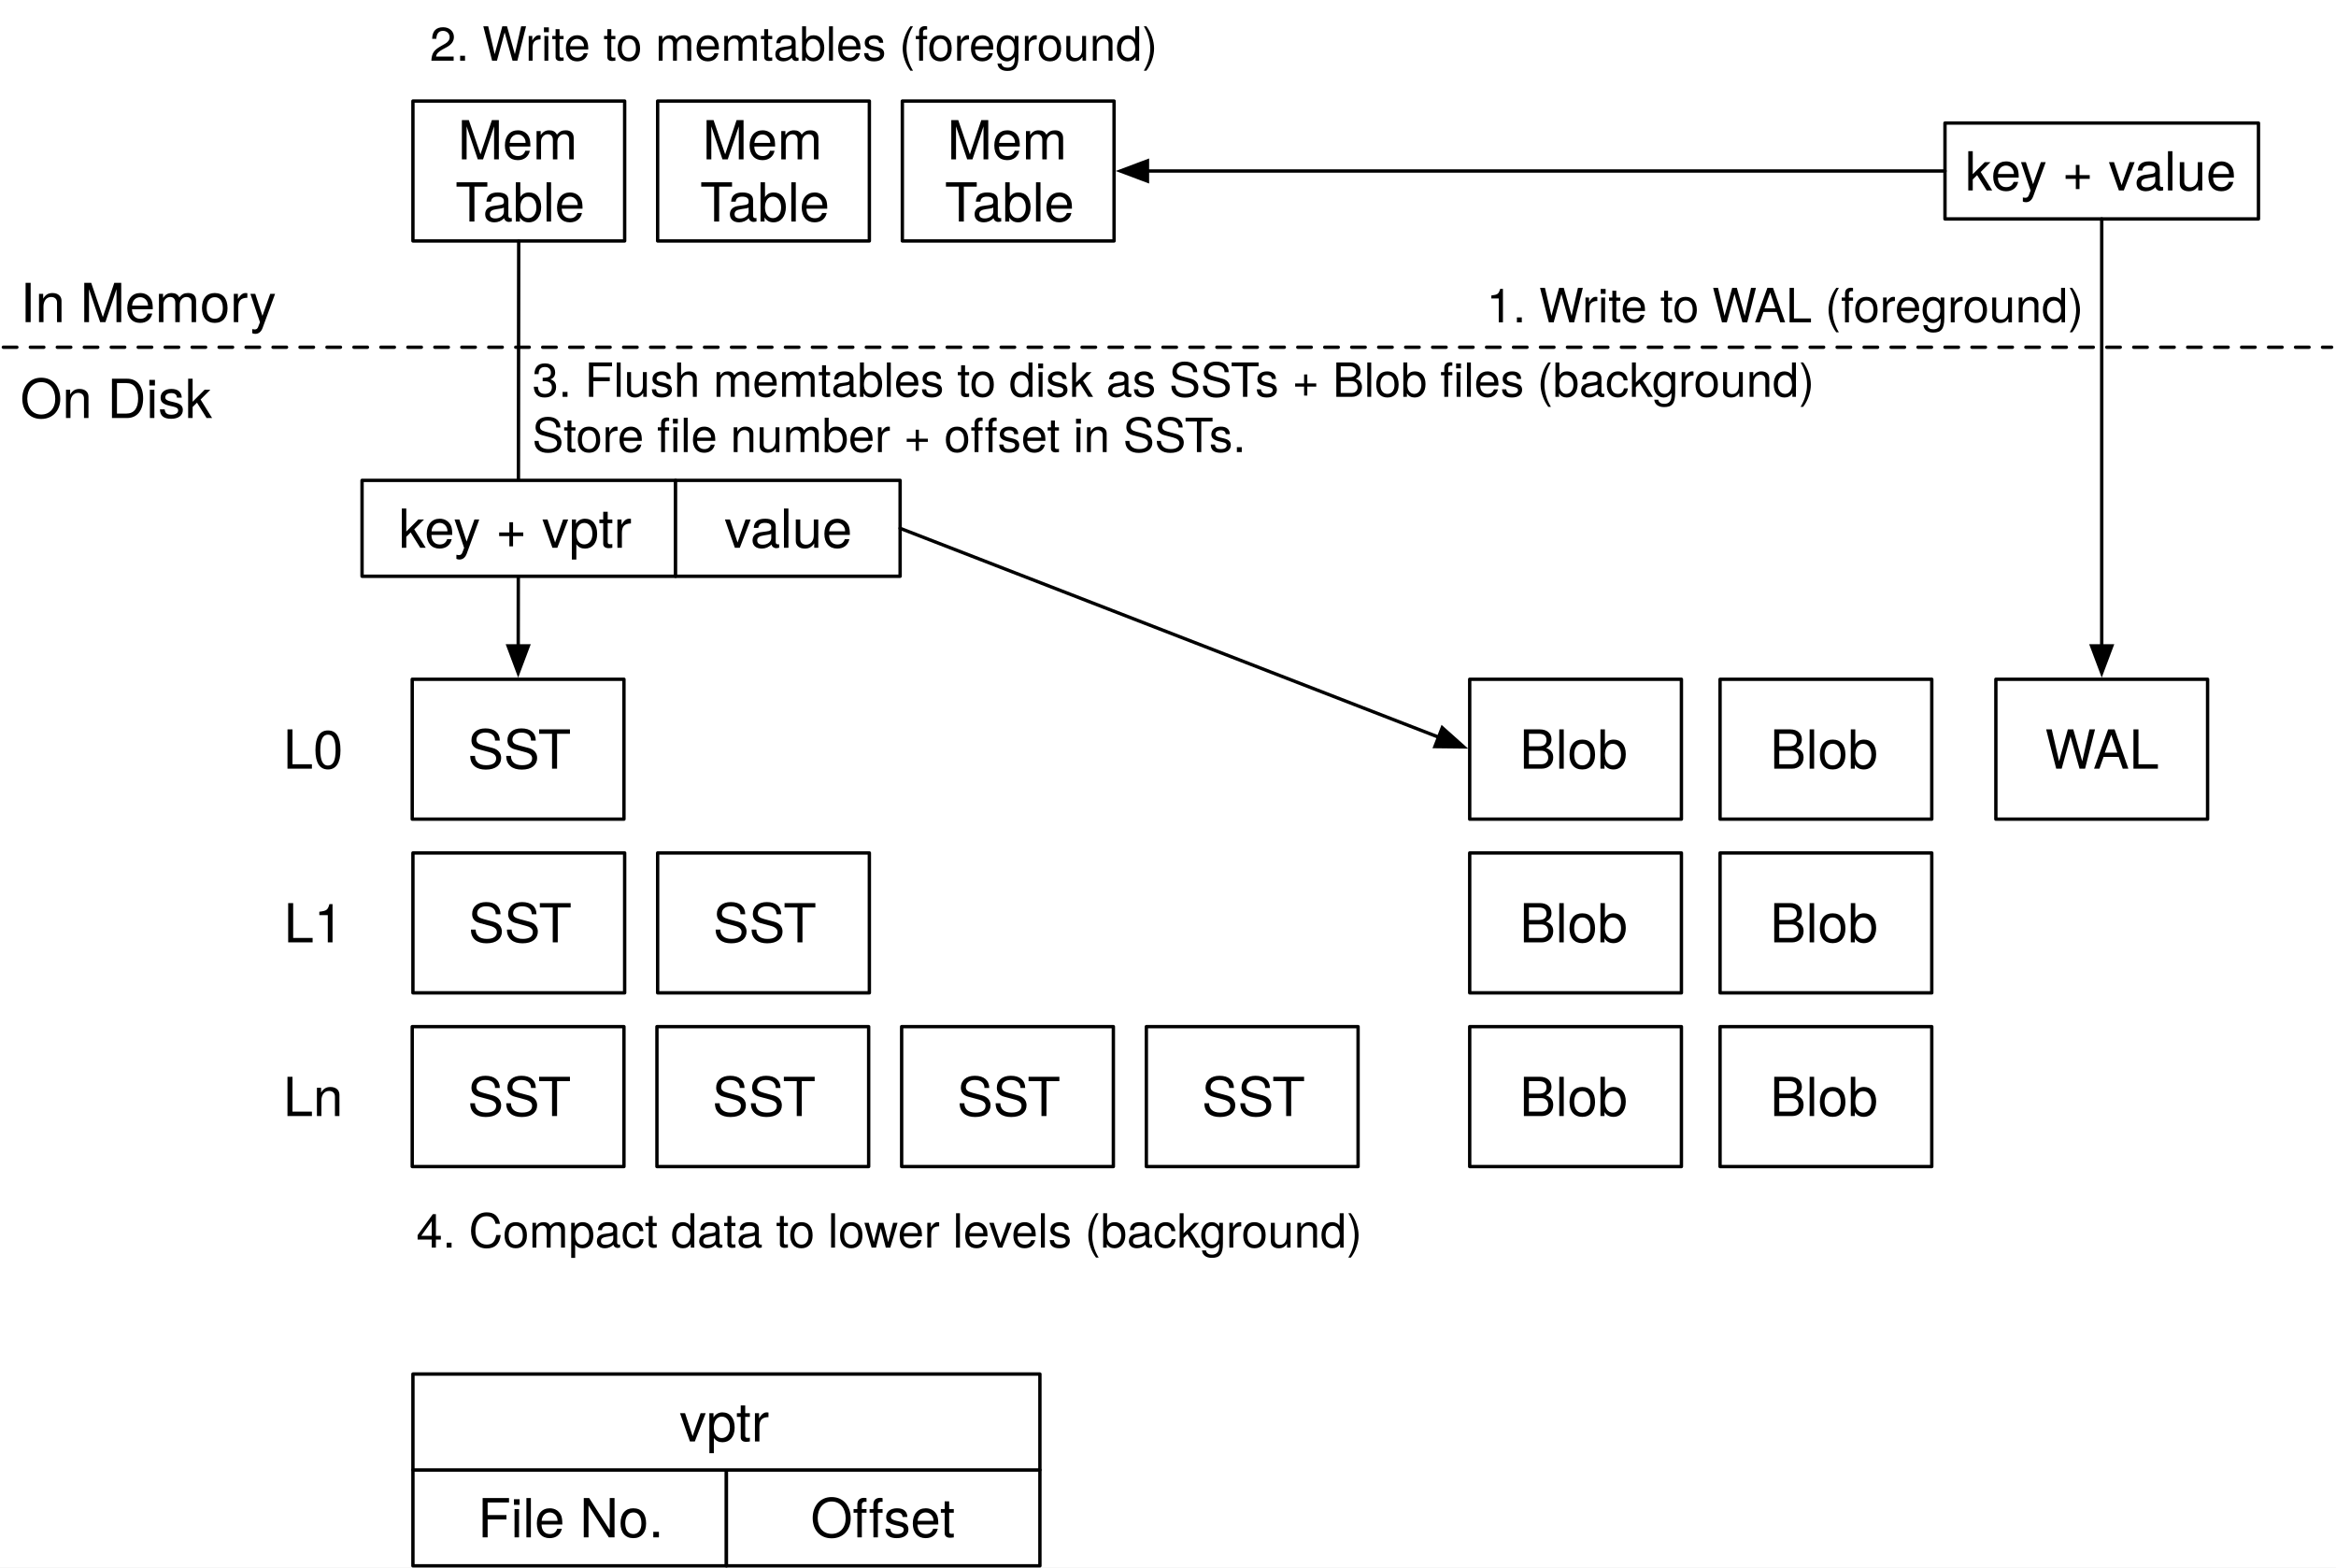
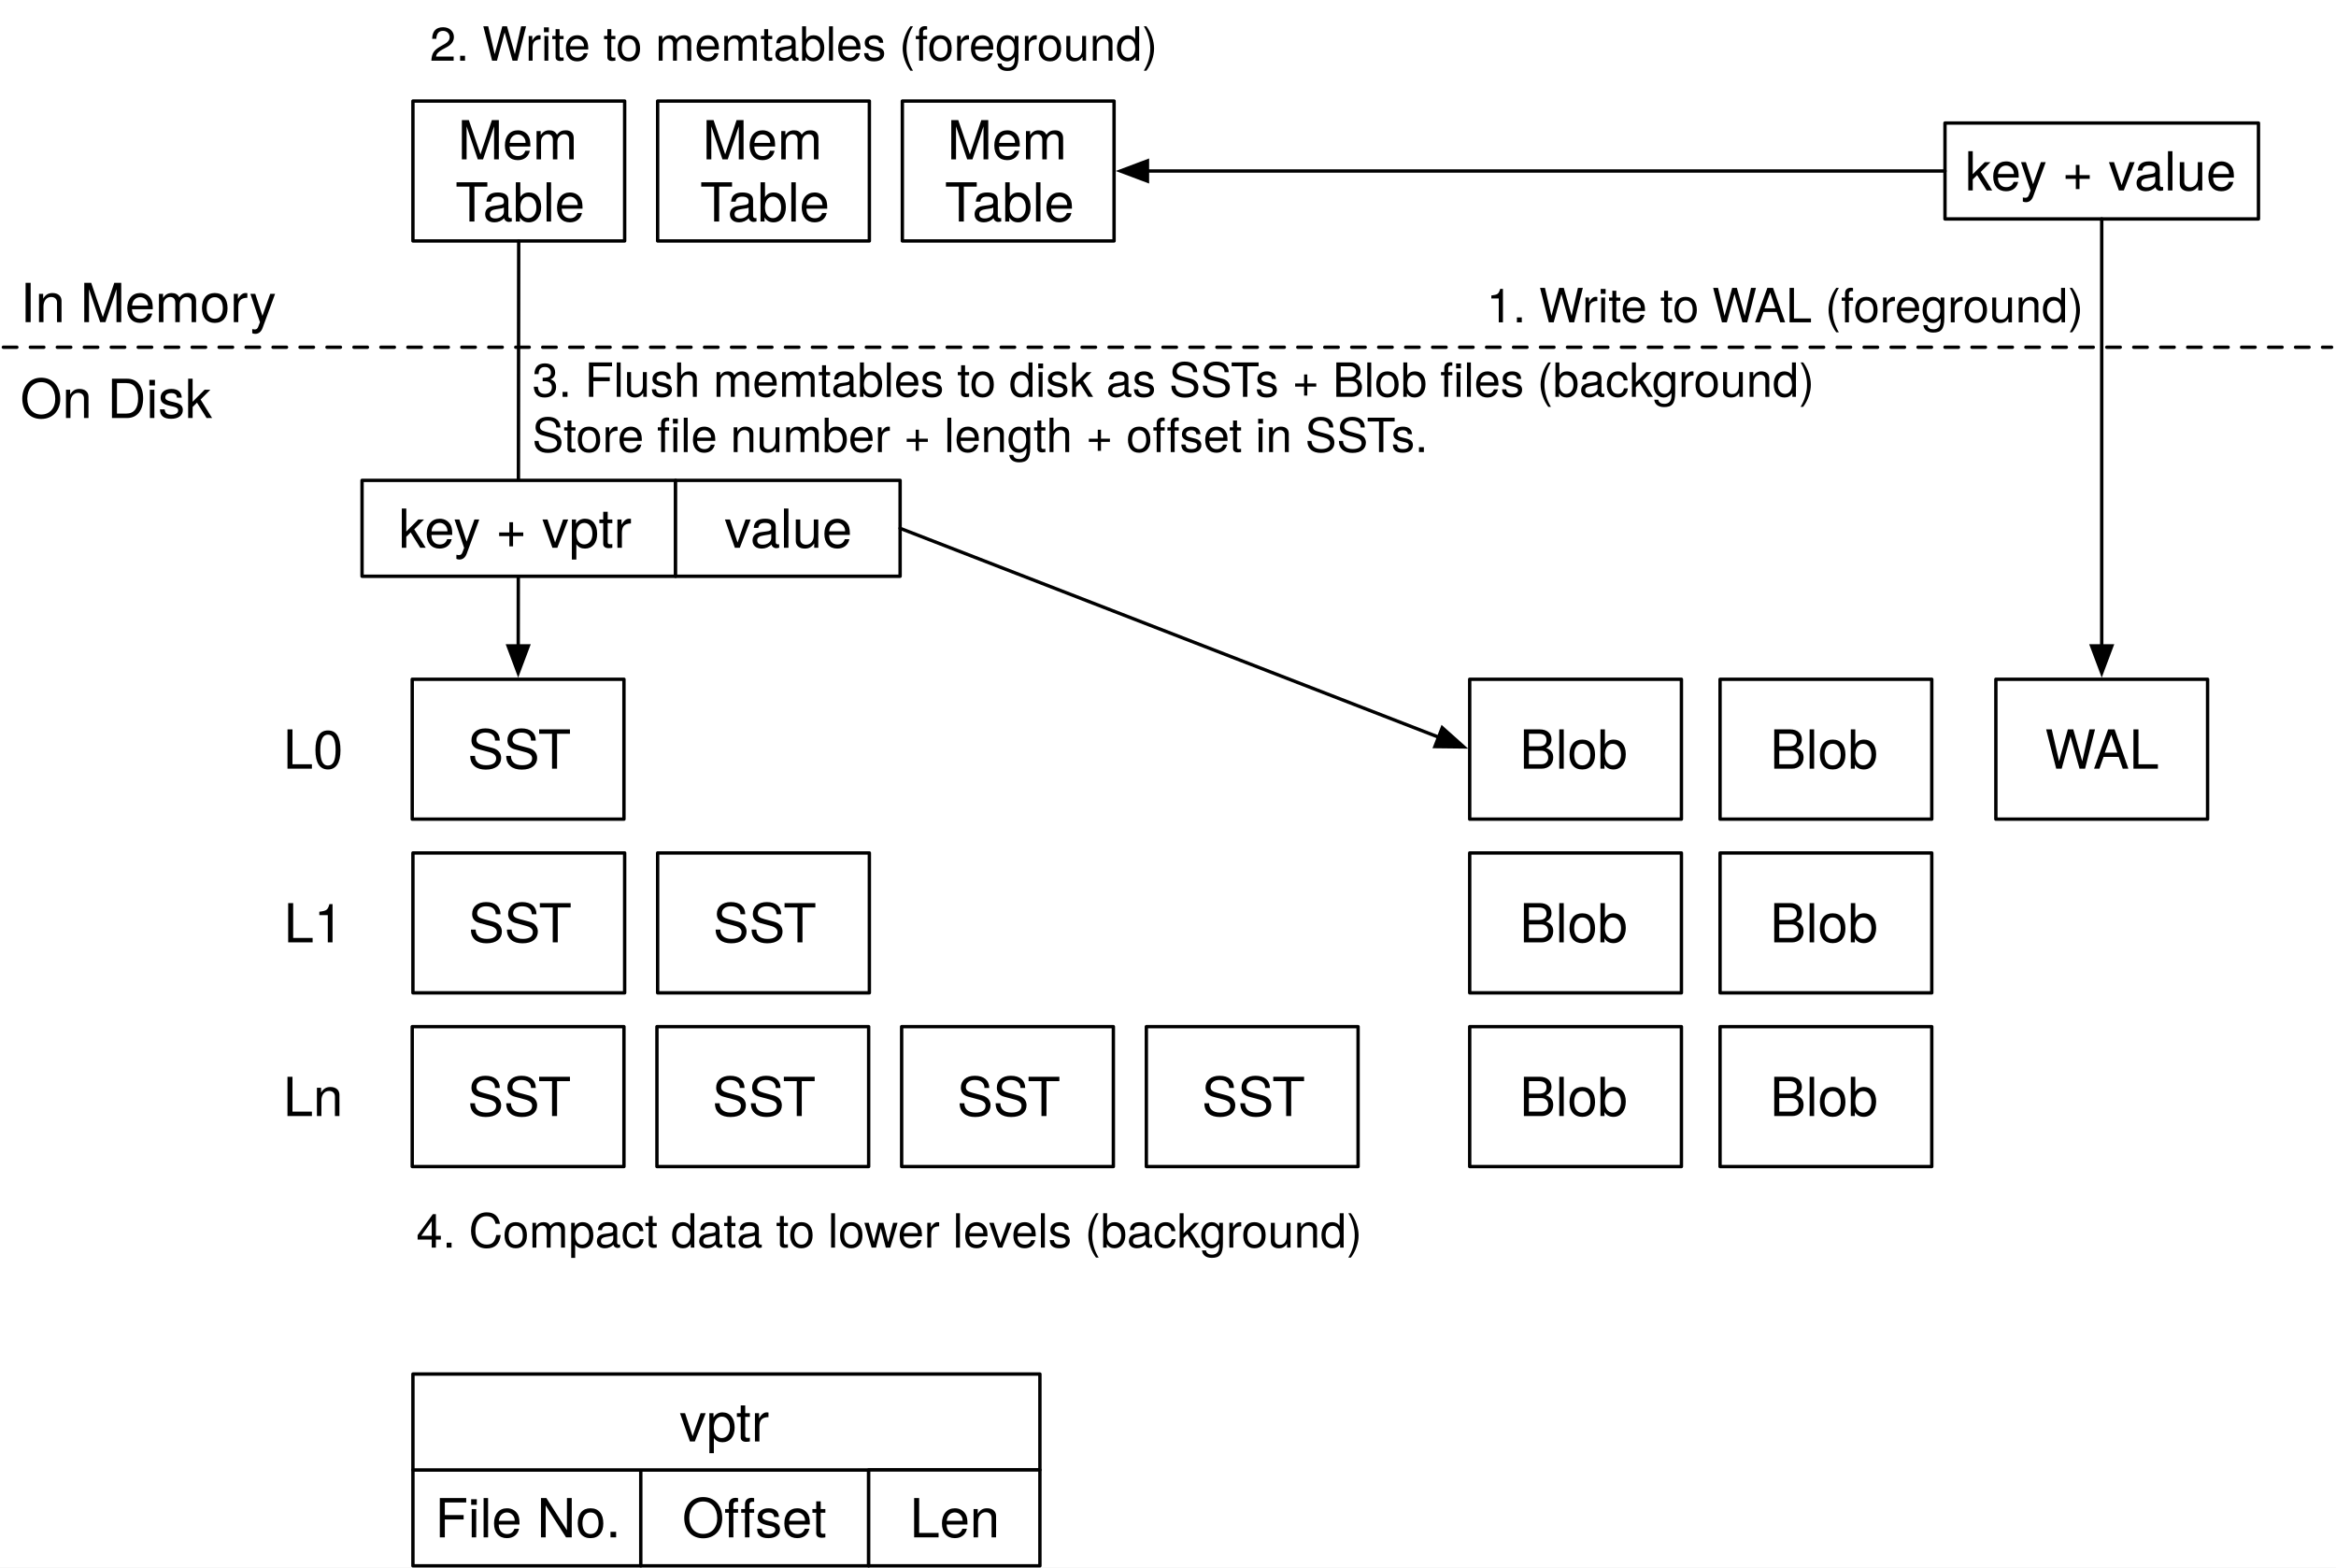
<svg xmlns="http://www.w3.org/2000/svg" version="1.1" viewBox="92 181 693 465" width="693" height="465">
  <defs>
    <marker orient="auto" overflow="visible" markerUnits="strokeWidth" id="FilledArrow_Marker" stroke-linejoin="miter" stroke-miterlimit="10" viewBox="-1 -4 10 8" markerWidth="10" markerHeight="8" color="black">
      <g>
        <path d="M 8 0 L 0 -3 L 0 3 Z" fill="currentColor" stroke="currentColor" stroke-width="1" />
      </g>
    </marker>
  </defs>
-   <g id="write-titan" stroke="none" fill-opacity="1" fill="none" stroke-opacity="1" stroke-dasharray="none">
+   <g id="write-titan" stroke-opacity="1" fill-opacity="1" stroke-dasharray="none" fill="none" stroke="none">
    <rect fill="white" x="92" y="181" width="693" height="465" />
    <g id="write-titan_Layer_1">
      <g id="Graphic_2">
        <rect x="214.292" y="382.5" width="62.81" height="41.5" fill="white" />
        <rect x="214.292" y="382.5" width="62.81" height="41.5" stroke="black" stroke-linecap="round" stroke-linejoin="round" stroke-width="1" />
        <text transform="translate(219.292 394.026)" fill="black">
-           <tspan font-family="Helvetica Neue" font-size="16" fill="black" x="11.445" y="15">SST</tspan>
+           <tspan font-family="Helvetica Neue" font-size="16" fill="black" x="11.445" y="15" xml:space="preserve">SST</tspan>
        </text>
      </g>
      <g id="Graphic_5">
        <text transform="translate(176 394.026)" fill="black">
-           <tspan font-family="Helvetica Neue" font-size="16" fill="black" x="6394885e-19" y="15">L0</tspan>
+           <tspan font-family="Helvetica Neue" font-size="16" fill="black" x="6394885e-19" y="15" xml:space="preserve">L0</tspan>
        </text>
      </g>
      <g id="Graphic_8">
        <rect x="214.5" y="434.026" width="62.81" height="41.5" fill="white" />
        <rect x="214.5" y="434.026" width="62.81" height="41.5" stroke="black" stroke-linecap="round" stroke-linejoin="round" stroke-width="1" />
        <text transform="translate(219.5 445.552)" fill="black">
-           <tspan font-family="Helvetica Neue" font-size="16" fill="black" x="11.445" y="15">SST</tspan>
+           <tspan font-family="Helvetica Neue" font-size="16" fill="black" x="11.445" y="15" xml:space="preserve">SST</tspan>
        </text>
      </g>
      <g id="Graphic_7">
        <rect x="287.095" y="434.026" width="62.81" height="41.5" fill="white" />
        <rect x="287.095" y="434.026" width="62.81" height="41.5" stroke="black" stroke-linecap="round" stroke-linejoin="round" stroke-width="1" />
        <text transform="translate(292.0948 445.552)" fill="black">
-           <tspan font-family="Helvetica Neue" font-size="16" fill="black" x="11.445" y="15">SST</tspan>
+           <tspan font-family="Helvetica Neue" font-size="16" fill="black" x="11.445" y="15" xml:space="preserve">SST</tspan>
        </text>
      </g>
      <g id="Graphic_10">
        <text transform="translate(176.208 445.552)" fill="black">
-           <tspan font-family="Helvetica Neue" font-size="16" fill="black" x="6394885e-19" y="15">L1</tspan>
+           <tspan font-family="Helvetica Neue" font-size="16" fill="black" x="6394885e-19" y="15" xml:space="preserve">L1</tspan>
        </text>
      </g>
      <g id="Graphic_13">
        <rect x="286.887" y="485.552" width="62.81" height="41.5" fill="white" />
        <rect x="286.887" y="485.552" width="62.81" height="41.5" stroke="black" stroke-linecap="round" stroke-linejoin="round" stroke-width="1" />
        <text transform="translate(291.8868 497.078)" fill="black">
-           <tspan font-family="Helvetica Neue" font-size="16" fill="black" x="11.445" y="15">SST</tspan>
+           <tspan font-family="Helvetica Neue" font-size="16" fill="black" x="11.445" y="15" xml:space="preserve">SST</tspan>
        </text>
      </g>
      <g id="Graphic_12">
        <rect x="359.482" y="485.552" width="62.81" height="41.5" fill="white" />
        <rect x="359.482" y="485.552" width="62.81" height="41.5" stroke="black" stroke-linecap="round" stroke-linejoin="round" stroke-width="1" />
        <text transform="translate(364.4817 497.078)" fill="black">
-           <tspan font-family="Helvetica Neue" font-size="16" fill="black" x="11.445" y="15">SST</tspan>
+           <tspan font-family="Helvetica Neue" font-size="16" fill="black" x="11.445" y="15" xml:space="preserve">SST</tspan>
        </text>
      </g>
      <g id="Graphic_11">
        <text transform="translate(176 497.078)" fill="black">
-           <tspan font-family="Helvetica Neue" font-size="16" fill="black" x="6394885e-19" y="15">Ln</tspan>
+           <tspan font-family="Helvetica Neue" font-size="16" fill="black" x="6394885e-19" y="15" xml:space="preserve">Ln</tspan>
        </text>
      </g>
      <g id="Graphic_15">
        <rect x="214.292" y="485.552" width="62.81" height="41.5" fill="white" />
        <rect x="214.292" y="485.552" width="62.81" height="41.5" stroke="black" stroke-linecap="round" stroke-linejoin="round" stroke-width="1" />
        <text transform="translate(219.292 497.078)" fill="black">
-           <tspan font-family="Helvetica Neue" font-size="16" fill="black" x="11.445" y="15">SST</tspan>
+           <tspan font-family="Helvetica Neue" font-size="16" fill="black" x="11.445" y="15" xml:space="preserve">SST</tspan>
        </text>
      </g>
      <g id="Graphic_16">
        <rect x="432.077" y="485.552" width="62.81" height="41.5" fill="white" />
        <rect x="432.077" y="485.552" width="62.81" height="41.5" stroke="black" stroke-linecap="round" stroke-linejoin="round" stroke-width="1" />
        <text transform="translate(437.0765 497.078)" fill="black">
-           <tspan font-family="Helvetica Neue" font-size="16" fill="black" x="11.445" y="15">SST</tspan>
+           <tspan font-family="Helvetica Neue" font-size="16" fill="black" x="11.445" y="15" xml:space="preserve">SST</tspan>
        </text>
      </g>
      <g id="Line_20">
        <line x1="93" y1="284" x2="783.696" y2="284" stroke="black" stroke-linecap="round" stroke-linejoin="round" stroke-dasharray="4.0,4.0" stroke-width="1" />
      </g>
      <g id="Graphic_21">
        <text transform="translate(98 290)" fill="black">
-           <tspan font-family="Helvetica Neue" font-size="16" fill="black" x="0" y="15">On Disk</tspan>
+           <tspan font-family="Helvetica Neue" font-size="16" fill="black" x="0" y="15" xml:space="preserve">On Disk</tspan>
        </text>
      </g>
      <g id="Graphic_22">
        <text transform="translate(98 261.552)" fill="black">
-           <tspan font-family="Helvetica Neue" font-size="16" fill="black" x="0" y="15">In Memory</tspan>
+           <tspan font-family="Helvetica Neue" font-size="16" fill="black" x="0" y="15" xml:space="preserve">In Memory</tspan>
        </text>
      </g>
      <g id="Graphic_23">
        <rect x="214.5" y="210.974" width="62.81" height="41.5" fill="white" />
        <rect x="214.5" y="210.974" width="62.81" height="41.5" stroke="black" stroke-linecap="round" stroke-linejoin="round" stroke-width="1" />
        <text transform="translate(219.5 213.276)" fill="black">
-           <tspan font-family="Helvetica Neue" font-size="16" fill="black" x="8.317" y="15">Mem </tspan>
-           <tspan font-family="Helvetica Neue" font-size="16" fill="black" x="7.589" y="33.448">Table</tspan>
+           <tspan font-family="Helvetica Neue" font-size="16" fill="black" x="8.317" y="15" xml:space="preserve">Mem </tspan>
+           <tspan font-family="Helvetica Neue" font-size="16" fill="black" x="7.589" y="33.448" xml:space="preserve">Table</tspan>
        </text>
      </g>
      <g id="Graphic_24">
        <rect x="287.095" y="210.974" width="62.81" height="41.5" fill="white" />
        <rect x="287.095" y="210.974" width="62.81" height="41.5" stroke="black" stroke-linecap="round" stroke-linejoin="round" stroke-width="1" />
        <text transform="translate(292.0948 213.276)" fill="black">
-           <tspan font-family="Helvetica Neue" font-size="16" fill="black" x="8.317" y="15">Mem </tspan>
-           <tspan font-family="Helvetica Neue" font-size="16" fill="black" x="7.589" y="33.448">Table</tspan>
+           <tspan font-family="Helvetica Neue" font-size="16" fill="black" x="8.317" y="15" xml:space="preserve">Mem </tspan>
+           <tspan font-family="Helvetica Neue" font-size="16" fill="black" x="7.589" y="33.448" xml:space="preserve">Table</tspan>
        </text>
      </g>
      <g id="Graphic_25">
        <rect x="359.69" y="210.974" width="62.81" height="41.5" fill="white" />
        <rect x="359.69" y="210.974" width="62.81" height="41.5" stroke="black" stroke-linecap="round" stroke-linejoin="round" stroke-width="1" />
        <text transform="translate(364.6897 213.276)" fill="black">
-           <tspan font-family="Helvetica Neue" font-size="16" fill="black" x="8.317" y="15">Mem </tspan>
-           <tspan font-family="Helvetica Neue" font-size="16" fill="black" x="7.589" y="33.448">Table</tspan>
+           <tspan font-family="Helvetica Neue" font-size="16" fill="black" x="8.317" y="15" xml:space="preserve">Mem </tspan>
+           <tspan font-family="Helvetica Neue" font-size="16" fill="black" x="7.589" y="33.448" xml:space="preserve">Table</tspan>
        </text>
      </g>
      <g id="Graphic_27">
        <rect x="528" y="382.5" width="62.81" height="41.5" fill="white" />
        <rect x="528" y="382.5" width="62.81" height="41.5" stroke="black" stroke-linecap="round" stroke-linejoin="round" stroke-width="1" />
        <text transform="translate(533 394.026)" fill="black">
-           <tspan font-family="Helvetica Neue" font-size="16" fill="black" x="9.813" y="15">Blob</tspan>
+           <tspan font-family="Helvetica Neue" font-size="16" fill="black" x="9.813" y="15" xml:space="preserve">Blob</tspan>
        </text>
      </g>
      <g id="Graphic_30">
        <rect x="602.273" y="382.5" width="62.81" height="41.5" fill="white" />
        <rect x="602.273" y="382.5" width="62.81" height="41.5" stroke="black" stroke-linecap="round" stroke-linejoin="round" stroke-width="1" />
        <text transform="translate(607.2732 394.026)" fill="black">
-           <tspan font-family="Helvetica Neue" font-size="16" fill="black" x="9.813" y="15">Blob</tspan>
+           <tspan font-family="Helvetica Neue" font-size="16" fill="black" x="9.813" y="15" xml:space="preserve">Blob</tspan>
        </text>
      </g>
      <g id="Graphic_31">
        <rect x="528" y="434.026" width="62.81" height="41.5" fill="white" />
        <rect x="528" y="434.026" width="62.81" height="41.5" stroke="black" stroke-linecap="round" stroke-linejoin="round" stroke-width="1" />
        <text transform="translate(533 445.552)" fill="black">
-           <tspan font-family="Helvetica Neue" font-size="16" fill="black" x="9.813" y="15">Blob</tspan>
+           <tspan font-family="Helvetica Neue" font-size="16" fill="black" x="9.813" y="15" xml:space="preserve">Blob</tspan>
        </text>
      </g>
      <g id="Graphic_32">
        <rect x="602.273" y="434.026" width="62.81" height="41.5" fill="white" />
        <rect x="602.273" y="434.026" width="62.81" height="41.5" stroke="black" stroke-linecap="round" stroke-linejoin="round" stroke-width="1" />
        <text transform="translate(607.2732 445.552)" fill="black">
-           <tspan font-family="Helvetica Neue" font-size="16" fill="black" x="9.813" y="15">Blob</tspan>
+           <tspan font-family="Helvetica Neue" font-size="16" fill="black" x="9.813" y="15" xml:space="preserve">Blob</tspan>
        </text>
      </g>
      <g id="Graphic_34">
        <rect x="528" y="485.552" width="62.81" height="41.5" fill="white" />
        <rect x="528" y="485.552" width="62.81" height="41.5" stroke="black" stroke-linecap="round" stroke-linejoin="round" stroke-width="1" />
        <text transform="translate(533 497.078)" fill="black">
-           <tspan font-family="Helvetica Neue" font-size="16" fill="black" x="9.813" y="15">Blob</tspan>
+           <tspan font-family="Helvetica Neue" font-size="16" fill="black" x="9.813" y="15" xml:space="preserve">Blob</tspan>
        </text>
      </g>
      <g id="Graphic_33">
        <rect x="602.273" y="485.552" width="62.81" height="41.5" fill="white" />
        <rect x="602.273" y="485.552" width="62.81" height="41.5" stroke="black" stroke-linecap="round" stroke-linejoin="round" stroke-width="1" />
        <text transform="translate(607.2732 497.078)" fill="black">
-           <tspan font-family="Helvetica Neue" font-size="16" fill="black" x="9.813" y="15">Blob</tspan>
+           <tspan font-family="Helvetica Neue" font-size="16" fill="black" x="9.813" y="15" xml:space="preserve">Blob</tspan>
        </text>
      </g>
      <g id="Graphic_38">
        <rect x="684.095" y="382.5" width="62.81" height="41.5" fill="white" />
        <rect x="684.095" y="382.5" width="62.81" height="41.5" stroke="black" stroke-linecap="round" stroke-linejoin="round" stroke-width="1" />
        <text transform="translate(689.0948 394.026)" fill="black">
-           <tspan font-family="Helvetica Neue" font-size="16" fill="black" x="9.557" y="15">WAL</tspan>
+           <tspan font-family="Helvetica Neue" font-size="16" fill="black" x="9.557" y="15" xml:space="preserve">WAL</tspan>
        </text>
      </g>
      <g id="Graphic_39">
        <rect x="669" y="217.5" width="93" height="28.448" fill="white" />
        <rect x="669" y="217.5" width="93" height="28.448" stroke="black" stroke-linecap="round" stroke-linejoin="round" stroke-width="1" />
        <text transform="translate(674 222.5)" fill="black">
-           <tspan font-family="Helvetica Neue" font-size="16" fill="black" x=".988" y="15">key + value</tspan>
+           <tspan font-family="Helvetica Neue" font-size="16" fill="black" x=".988" y="15" xml:space="preserve">key + value</tspan>
        </text>
      </g>
      <g id="Line_41">
        <line x1="715.5" y1="245.948" x2="715.5" y2="372.6" marker-end="url(#FilledArrow_Marker)" stroke="black" stroke-linecap="round" stroke-linejoin="round" stroke-width="1" />
      </g>
      <g id="Line_44">
        <line x1="245.88" y1="252.474" x2="245.734" y2="372.6" marker-end="url(#FilledArrow_Marker)" stroke="black" stroke-linecap="round" stroke-linejoin="round" stroke-width="1" />
      </g>
      <g id="Line_45">
        <line x1="669" y1="231.724" x2="432.4" y2="231.724" marker-end="url(#FilledArrow_Marker)" stroke="black" stroke-linecap="round" stroke-linejoin="round" stroke-width="1" />
      </g>
      <g id="Graphic_47">
        <text transform="translate(219.5 186)" fill="black">
-           <tspan font-family="Helvetica Neue" font-size="14" fill="black" x="0" y="13">2. Write to memtables (foreground)</tspan>
+           <tspan font-family="Helvetica Neue" font-size="14" fill="black" x="0" y="13" xml:space="preserve">2. Write to memtables (foreground)</tspan>
        </text>
      </g>
      <g id="Graphic_48">
        <text transform="translate(249.894 285.716)" fill="black">
-           <tspan font-family="Helvetica Neue" font-size="14" fill="black" x="0" y="13">3. Flush memtables to disk as SSTs + Blob files (background)</tspan>
-           <tspan font-family="Helvetica Neue" font-size="14" fill="black" x="0" y="29.392">Store file number + offset in SSTs.</tspan>
+           <tspan font-family="Helvetica Neue" font-size="14" fill="black" x="0" y="13" xml:space="preserve">3. Flush memtables to disk as SSTs + Blob files (background)</tspan>
+           <tspan font-family="Helvetica Neue" font-size="14" fill="black" x="0" y="29.392" xml:space="preserve">Store file number + length + offset in SSTs.</tspan>
        </text>
      </g>
      <g id="Graphic_49">
        <text transform="translate(215.5 538.093)" fill="black">
-           <tspan font-family="Helvetica Neue" font-size="14" fill="black" x="0" y="13">4. Compact data to lower levels (background) </tspan>
+           <tspan font-family="Helvetica Neue" font-size="14" fill="black" x="0" y="13" xml:space="preserve">4. Compact data to lower levels (background) </tspan>
        </text>
      </g>
      <g id="Graphic_53">
        <text transform="translate(533 263.608)" fill="black">
-           <tspan font-family="Helvetica Neue" font-size="14" fill="black" x="0" y="13">1. Write to WAL (foreground)</tspan>
+           <tspan font-family="Helvetica Neue" font-size="14" fill="black" x="0" y="13" xml:space="preserve">1. Write to WAL (foreground)</tspan>
        </text>
      </g>
      <g id="Graphic_55">
        <rect x="199.405" y="323.5" width="93" height="28.448" fill="white" />
        <rect x="199.405" y="323.5" width="93" height="28.448" stroke="black" stroke-linecap="round" stroke-linejoin="round" stroke-width="1" />
        <text transform="translate(204.4052 328.5)" fill="black">
-           <tspan font-family="Helvetica Neue" font-size="16" fill="black" x="5.876" y="15">key + vptr</tspan>
+           <tspan font-family="Helvetica Neue" font-size="16" fill="black" x="5.876" y="15" xml:space="preserve">key + vptr</tspan>
        </text>
      </g>
      <g id="Graphic_56">
        <rect x="292.405" y="323.5" width="66.624" height="28.448" fill="white" />
        <rect x="292.405" y="323.5" width="66.624" height="28.448" stroke="black" stroke-linecap="round" stroke-linejoin="round" stroke-width="1" />
        <text transform="translate(297.4052 328.5)" fill="black">
-           <tspan font-family="Helvetica Neue" font-size="16" fill="black" x="9.496" y="15">value</tspan>
+           <tspan font-family="Helvetica Neue" font-size="16" fill="black" x="9.496" y="15" xml:space="preserve">value</tspan>
        </text>
      </g>
      <g id="Line_57">
        <line x1="359.029" y1="337.724" x2="518.77" y2="399.671" marker-end="url(#FilledArrow_Marker)" stroke="black" stroke-linecap="round" stroke-linejoin="round" stroke-width="1" />
      </g>
      <g id="Graphic_58">
-         <rect x="214.5" y="617.052" width="93" height="28.448" fill="white" />
-         <rect x="214.5" y="617.052" width="93" height="28.448" stroke="black" stroke-linecap="round" stroke-linejoin="round" stroke-width="1" />
+         <rect x="214.5" y="617.052" width="67.599" height="28.448" fill="white" />
+         <rect x="214.5" y="617.052" width="67.599" height="28.448" stroke="black" stroke-linecap="round" stroke-linejoin="round" stroke-width="1" />
        <text transform="translate(219.5 622.052)" fill="black">
-           <tspan font-family="Helvetica Neue" font-size="16" fill="black" x="14.244" y="15">File No.</tspan>
+           <tspan font-family="Helvetica Neue" font-size="16" fill="black" x="1.543" y="15" xml:space="preserve">File No.</tspan>
        </text>
      </g>
      <g id="Graphic_59">
-         <rect x="307.5" y="617.052" width="93" height="28.448" fill="white" />
-         <rect x="307.5" y="617.052" width="93" height="28.448" stroke="black" stroke-linecap="round" stroke-linejoin="round" stroke-width="1" />
-         <text transform="translate(312.5 622.052)" fill="black">
-           <tspan font-family="Helvetica Neue" font-size="16" fill="black" x="19.988" y="15">Offset</tspan>
+         <rect x="282.099" y="617.052" width="67.599" height="28.448" fill="white" />
+         <rect x="282.099" y="617.052" width="67.599" height="28.448" stroke="black" stroke-linecap="round" stroke-linejoin="round" stroke-width="1" />
+         <text transform="translate(287.0986 622.052)" fill="black">
+           <tspan font-family="Helvetica Neue" font-size="16" fill="black" x="7.287" y="15" xml:space="preserve">Offset</tspan>
        </text>
      </g>
      <g id="Graphic_60">
        <rect x="214.5" y="588.604" width="186" height="28.448" fill="white" />
        <rect x="214.5" y="588.604" width="186" height="28.448" stroke="black" stroke-linecap="round" stroke-linejoin="round" stroke-width="1" />
        <text transform="translate(219.5 593.604)" fill="black">
-           <tspan font-family="Helvetica Neue" font-size="16" fill="black" x="74.072" y="15">vptr</tspan>
+           <tspan font-family="Helvetica Neue" font-size="16" fill="black" x="74.072" y="15" xml:space="preserve">vptr</tspan>
+         </text>
+       </g>
+       <g id="Graphic_61">
+         <rect x="349.697" y="617.052" width="50.803" height="28.448" fill="white" />
+         <rect x="349.697" y="617.052" width="50.803" height="28.448" stroke="black" stroke-linecap="round" stroke-linejoin="round" stroke-width="1" />
+         <text transform="translate(354.6972 622.052)" fill="black">
+           <tspan font-family="Helvetica Neue" font-size="16" fill="black" x="7.209" y="15" xml:space="preserve">Len</tspan>
        </text>
      </g>
    </g>
  </g>
</svg>
